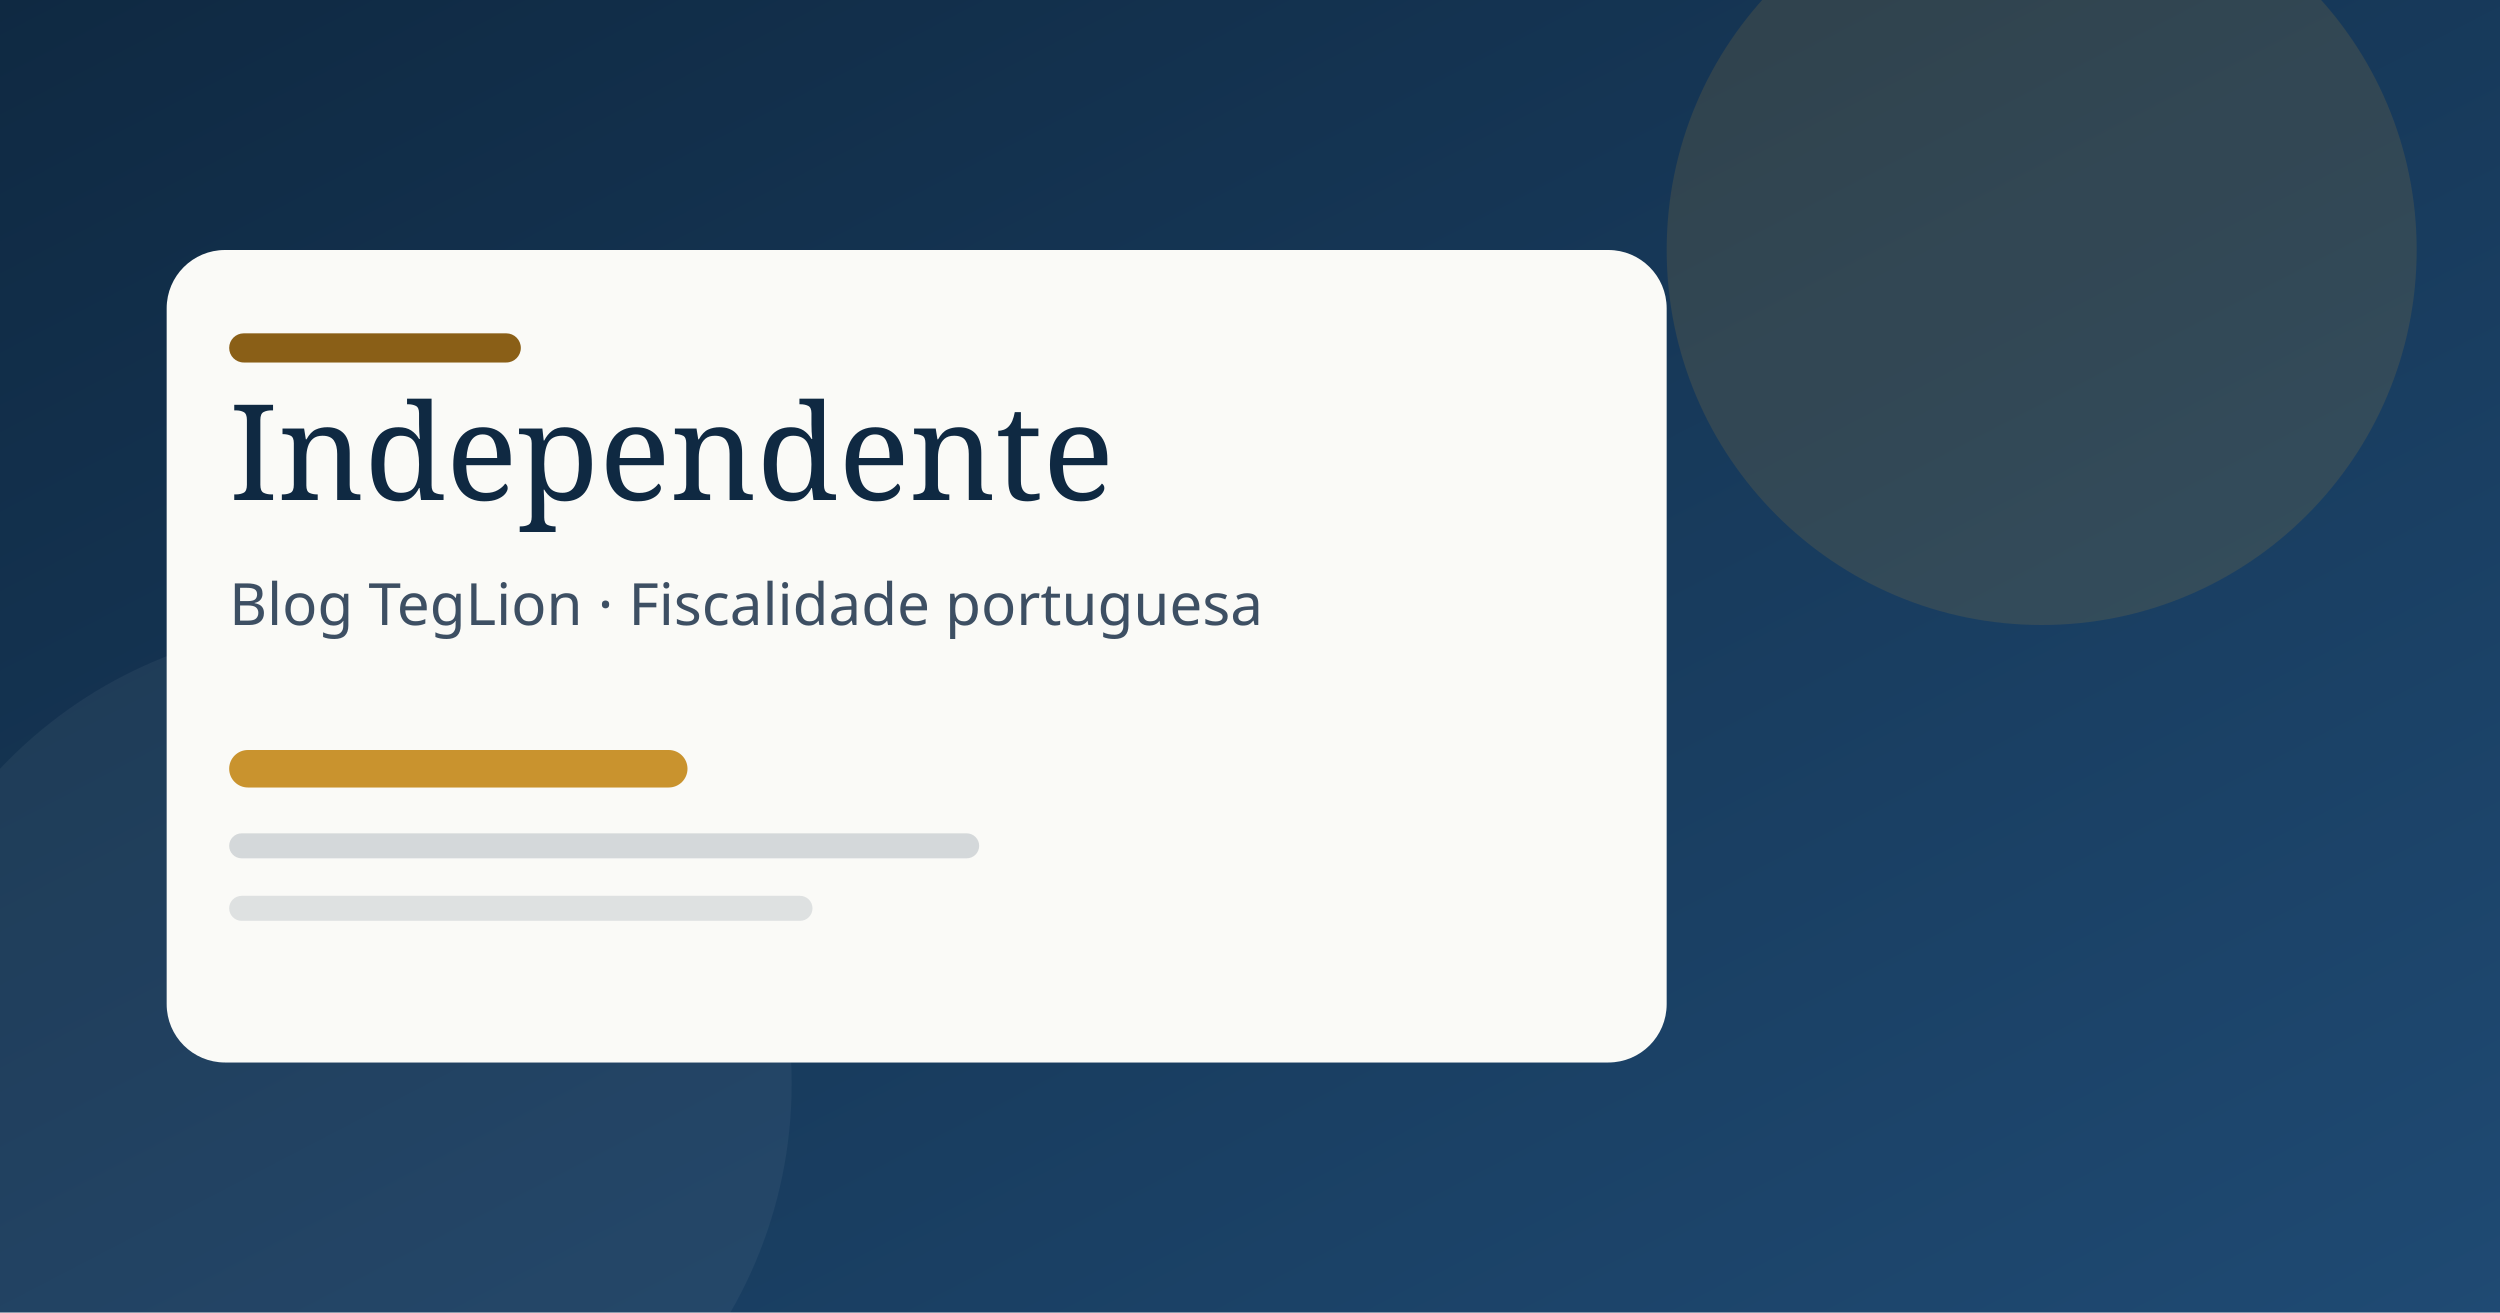
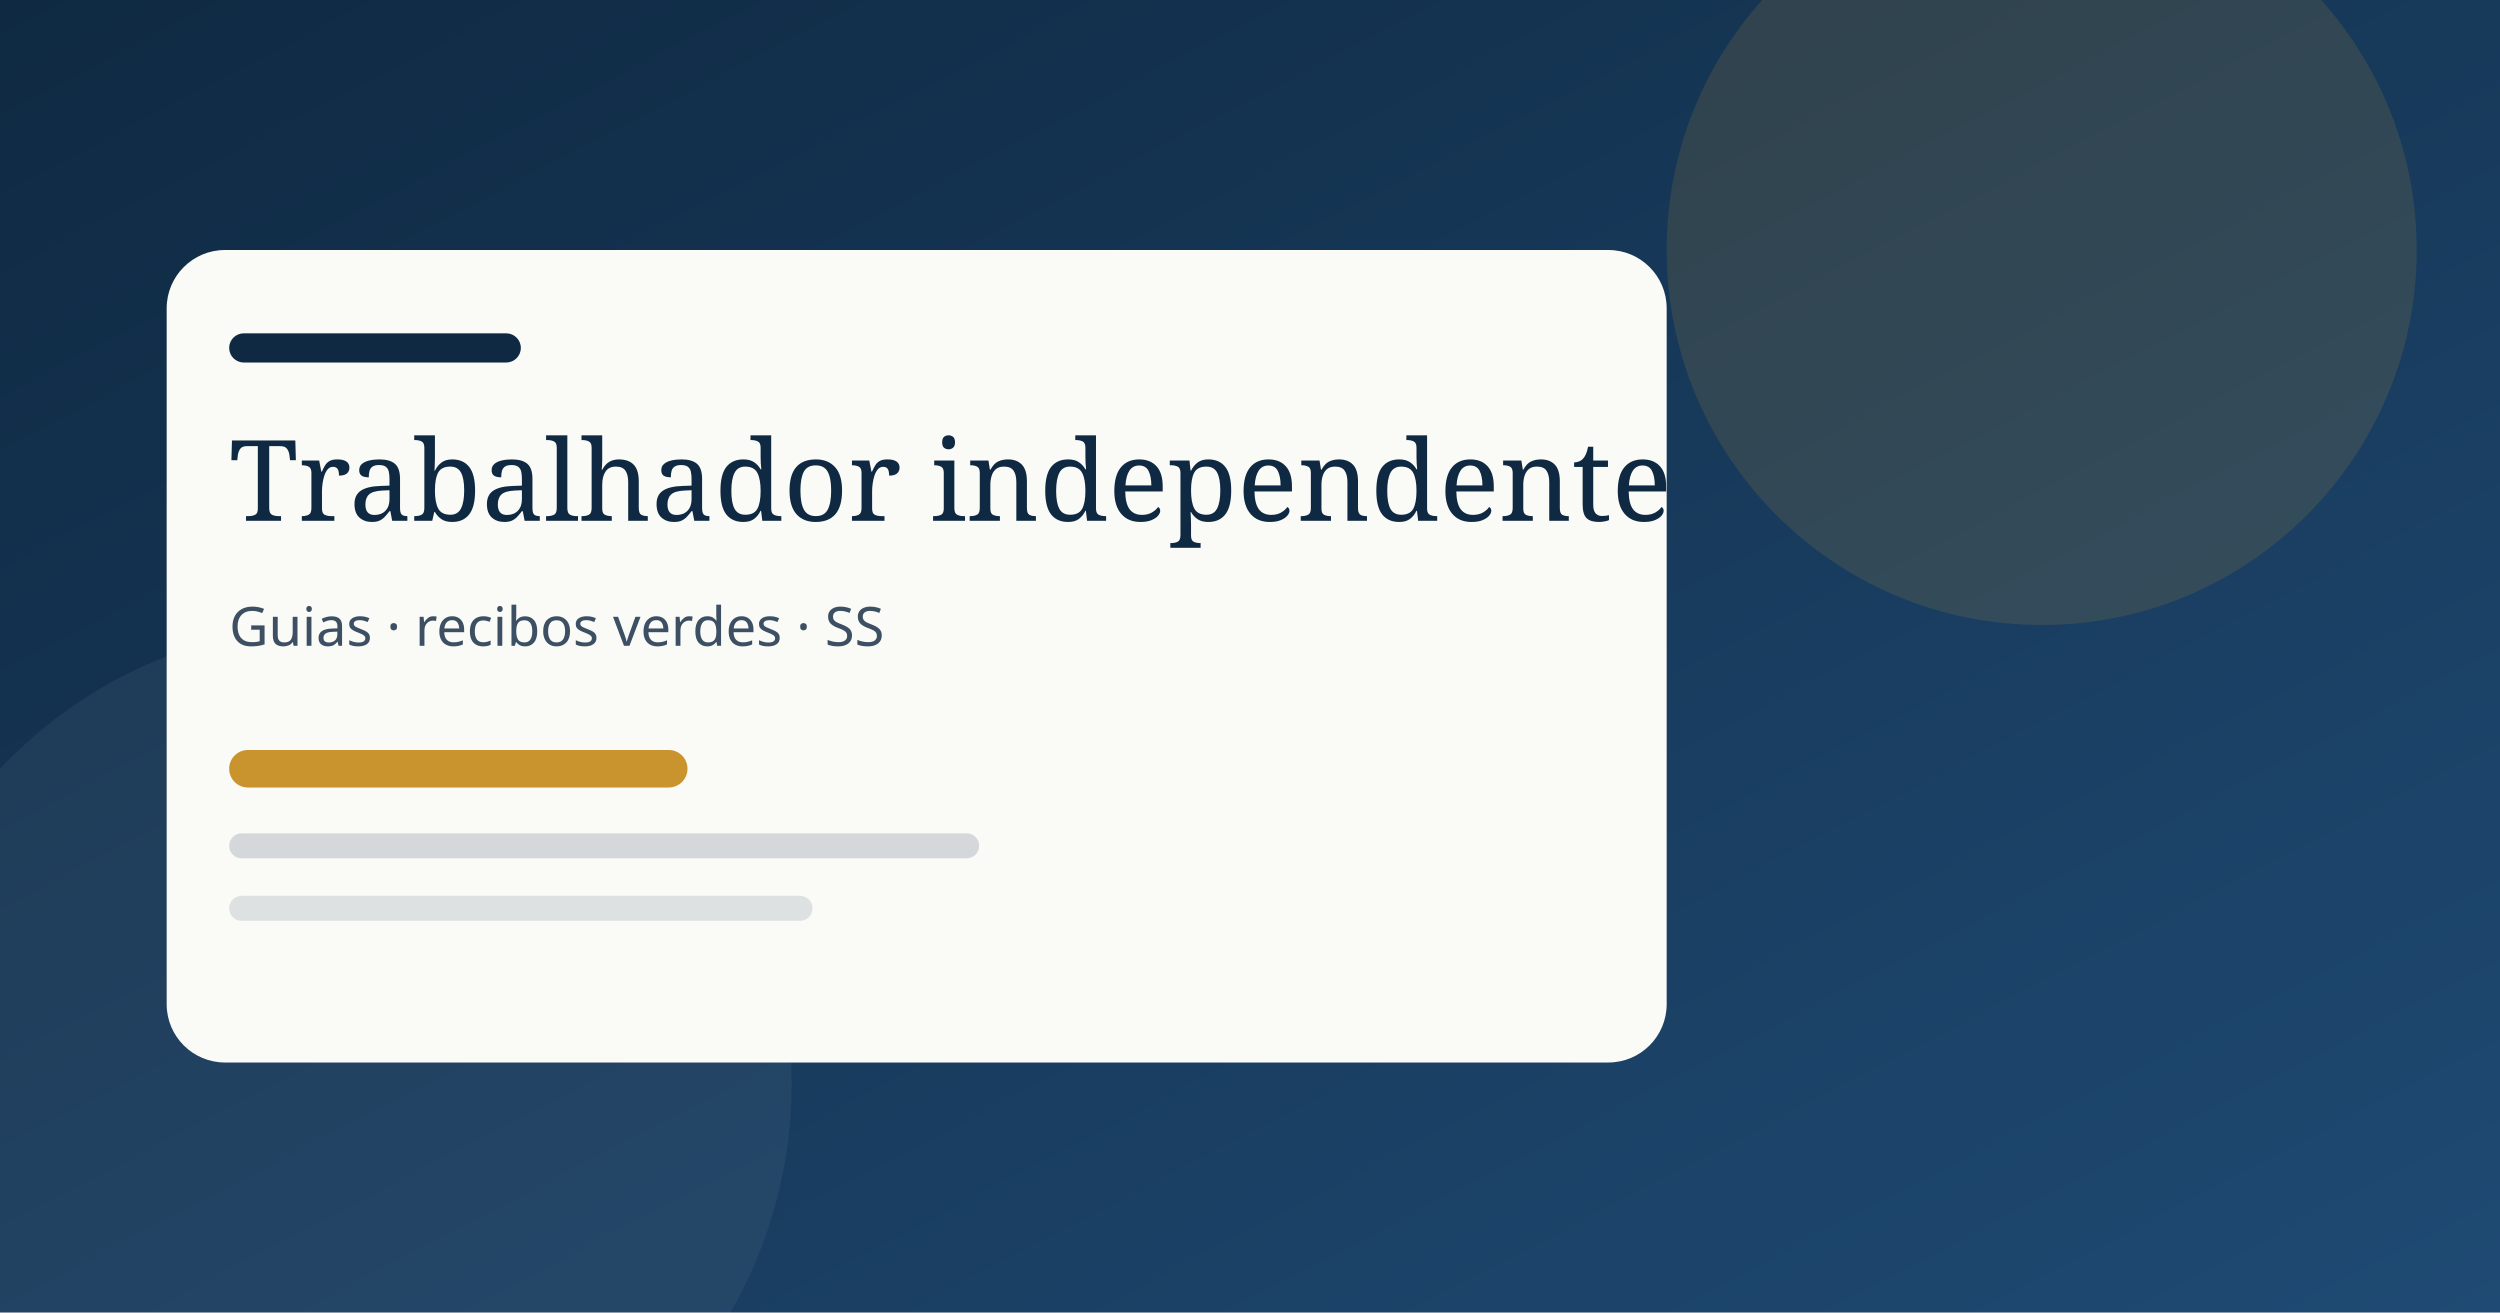
<svg xmlns="http://www.w3.org/2000/svg" width="1200" height="630" viewBox="0 0 1200 630">
  <defs>
    <linearGradient id="bg" x1="0" y1="0" x2="1" y2="1">
      <stop offset="0%" stop-color="#0f2942" />
      <stop offset="100%" stop-color="#1f4a73" />
    </linearGradient>
  </defs>
  <rect width="1200" height="630" fill="url(#bg)" />
  <circle cx="980" cy="120" r="180" fill="#c9932e" opacity="0.15" />
  <circle cx="160" cy="520" r="220" fill="#ffffff" opacity="0.05" />
  <rect x="80" y="120" width="720" height="390" rx="28" fill="#fafaf7" />
-   <rect x="110" y="160" width="140" height="14" rx="7" fill="#8a5f17" />
-   <text x="110" y="240" font-family="Georgia, serif" font-size="64" fill="#0f2942">Independente</text>
-   <text x="110" y="300" font-family="system-ui,sans-serif" font-size="28" fill="#3d4f63">Blog TegLion · Fiscalidade portuguesa</text>
+   <rect x="110" y="160" width="140" height="14" rx="7" fill="#0f2942" />
+   <text x="110" y="250" font-family="Georgia, serif" font-size="54" fill="#0f2942">Trabalhador independente</text>
+   <text x="110" y="310" font-family="system-ui,sans-serif" font-size="26" fill="#3d4f63">Guias · recibos verdes · SS</text>
  <rect x="110" y="360" width="220" height="18" rx="9" fill="#c9932e" />
  <rect x="110" y="400" width="360" height="12" rx="6" fill="#3d4f63" opacity="0.2" />
  <rect x="110" y="430" width="280" height="12" rx="6" fill="#3d4f63" opacity="0.15" />
</svg>
